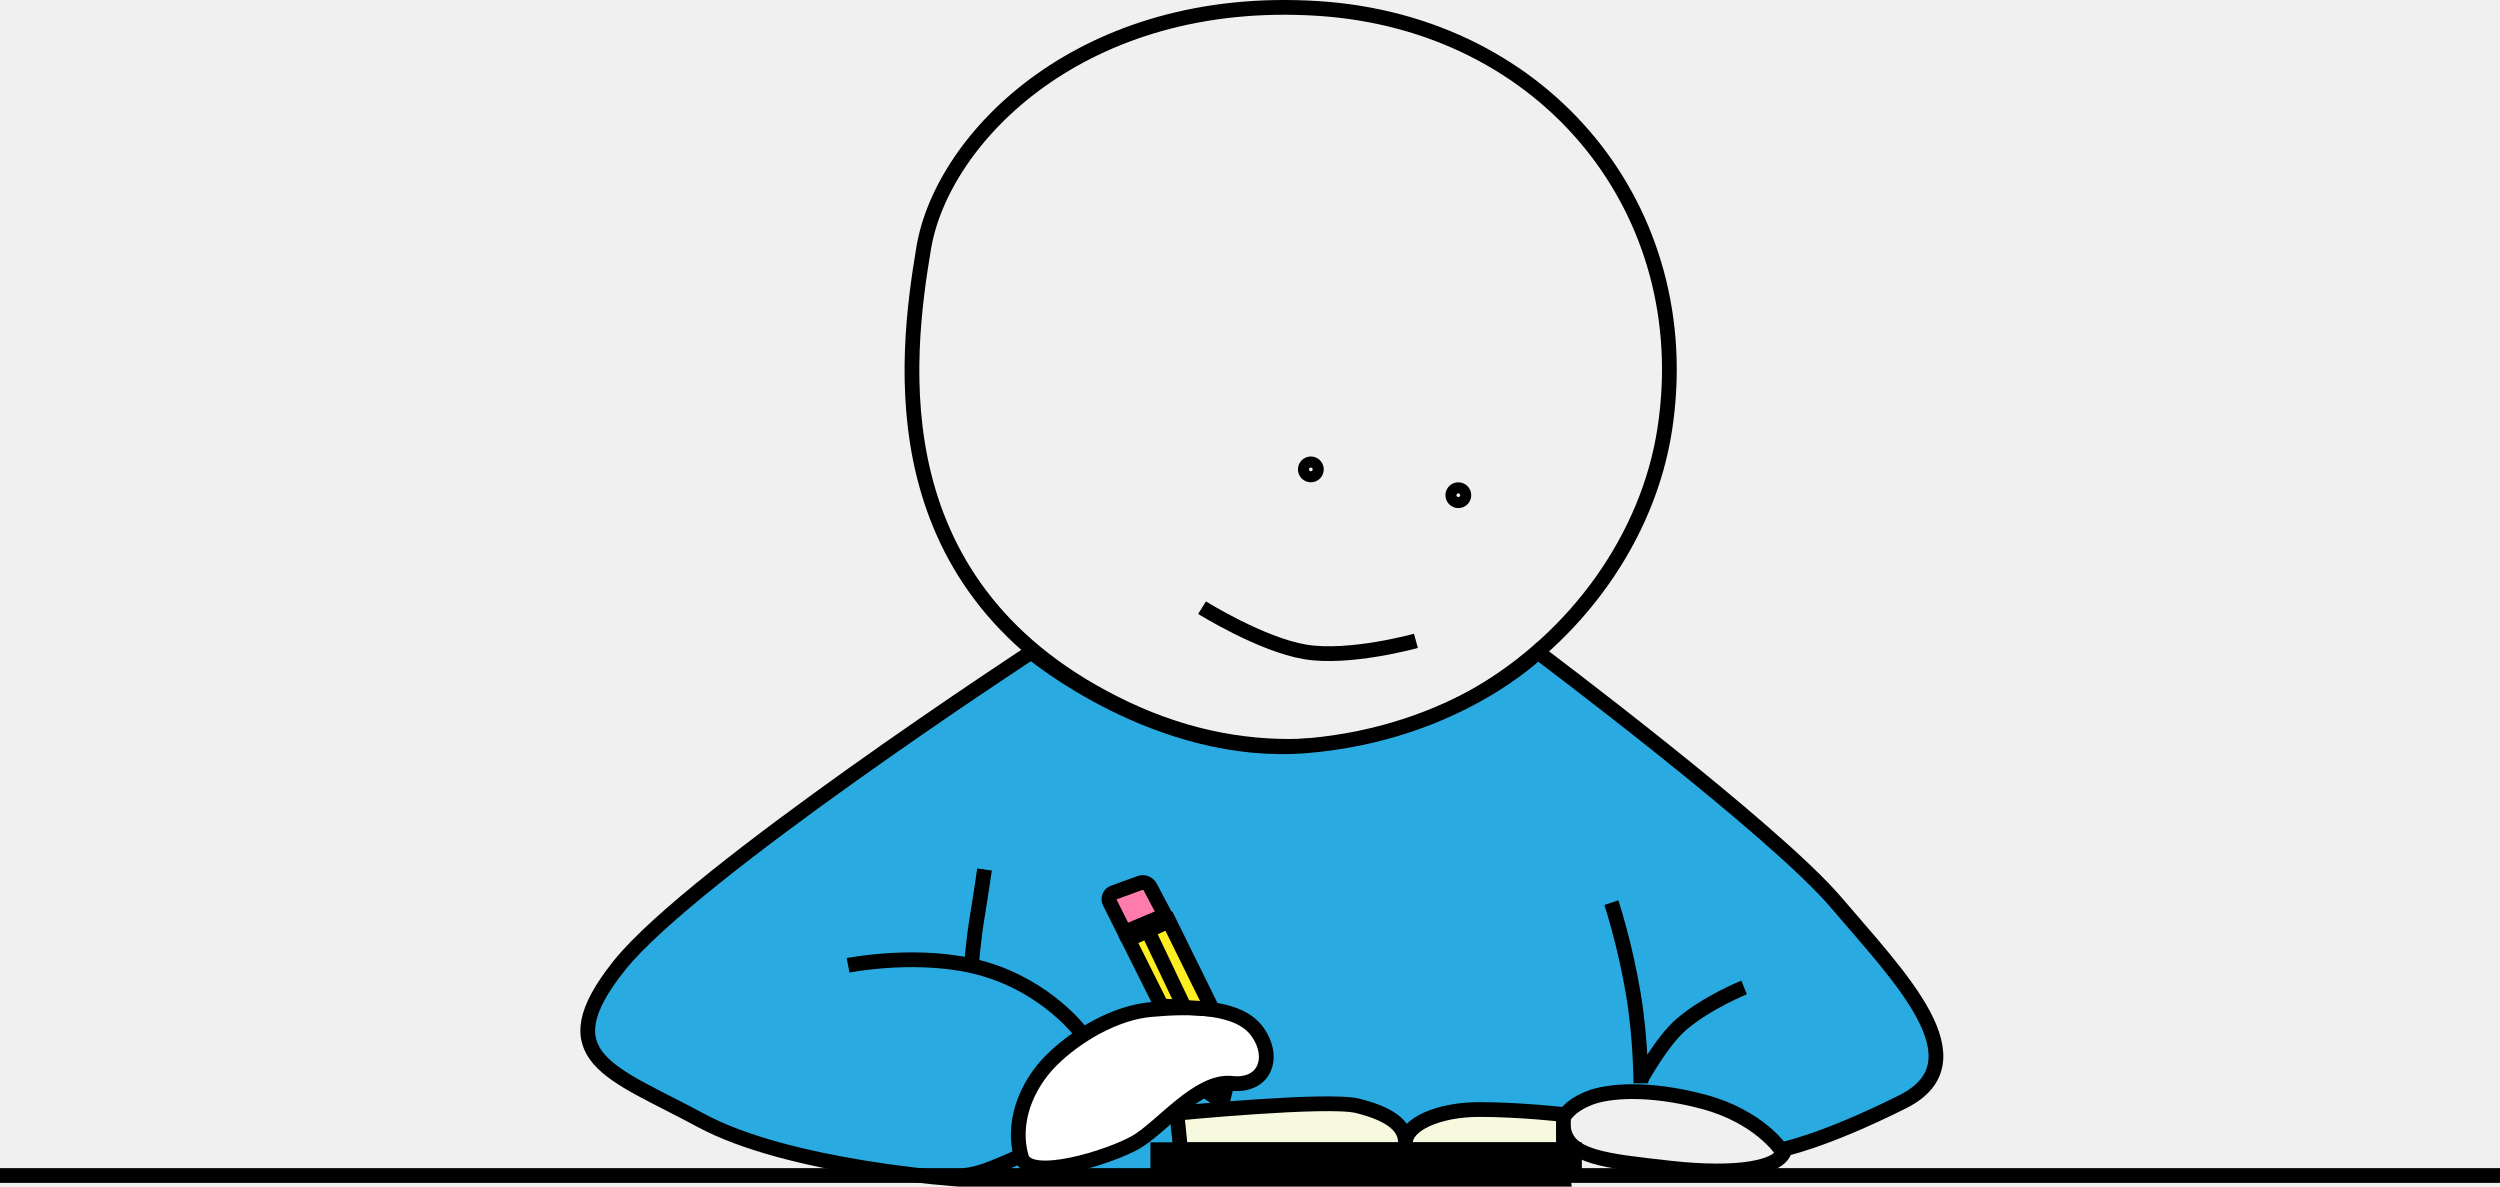
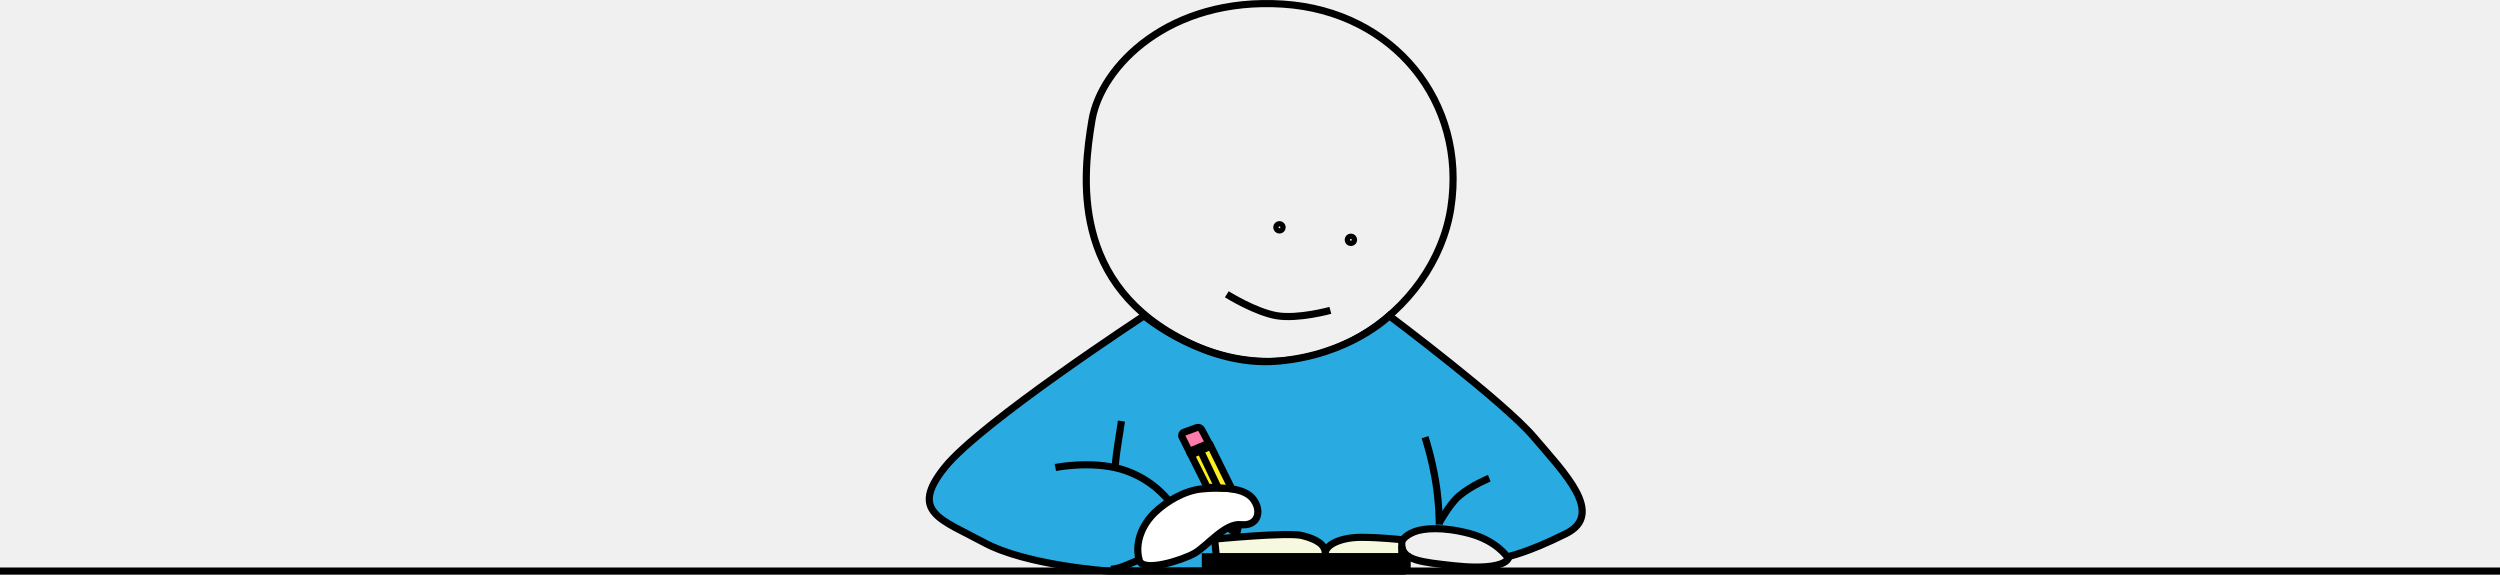
- <svg xmlns="http://www.w3.org/2000/svg" version="1.1" x="0px" y="0px" viewBox="0 0 678 321.8" style="enable-background:new 0 0 678 321.8;" xml:space="preserve">
+ <svg xmlns="http://www.w3.org/2000/svg" version="1.1" x="0px" y="0px" viewBox="0 0 1400 321.8" style="enable-background:new 0 0 1400 321.8;" xml:space="preserve">
  <style type="text/css">
	.st0{display:none;}
	.st1{display:inline;}
	.st2{fill:none;stroke:#000000;stroke-width:4;stroke-miterlimit:10;}
	.st3{fill:#29ABE2;stroke:#000000;stroke-width:4;stroke-miterlimit:10;}
	.st4{fill:#F7F9DE;stroke:#000000;stroke-width:4;stroke-miterlimit:10;}
	.st5{stroke:#000000;stroke-width:4;stroke-miterlimit:10;}
	.st6{fill:#FFFFFF;stroke:#000000;stroke-width:4;stroke-miterlimit:10;}
	.st7{fill:#FCEE21;stroke:#000000;stroke-width:4;stroke-miterlimit:10;}
	.st8{fill:#FF7BAC;stroke:#000000;stroke-width:4;stroke-miterlimit:10;}
</style>
  <g id="Layer_2" class="st0">
    <g class="st1">
      <g>
-         <path d="M50,320.8c13.345,0,26.691,0,40.036,0c34.457,0,68.913,0,103.369,0c46.59,0,93.18,0,139.77,0     c50.19,0,100.379,0,150.569,0c45.319,0,90.637,0,135.956,0c4.767,0,9.534,0,14.3,0c1.93,0,1.934-3,0-3     c-43.883,0-87.766,0-131.649,0c-50.248,0-100.496,0-150.744,0c-47.498,0-94.995,0-142.493,0c-36.315,0-72.629,0-108.944,0     c-11.336,0-22.672,0-34.008,0c-4.913,0-10.637-0.82-15.501,0c-0.208,0.035-0.448,0-0.661,0C48.07,317.8,48.066,320.8,50,320.8     L50,320.8z" />
+         <path d="M411,320.8c13.345,0,26.691,0,40.036,0c34.457,0,68.913,0,103.37,0c46.59,0,93.18,0,139.77,0     c50.19,0,100.379,0,150.569,0c45.319,0,90.637,0,135.956,0c4.767,0,9.534,0,14.3,0c1.93,0,1.934-3,0-3     c-43.883,0-87.766,0-131.649,0c-50.248,0-100.496,0-150.744,0c-47.498,0-94.995,0-142.493,0c-36.315,0-72.629,0-108.944,0     c-11.336,0-22.672,0-34.008,0c-4.913,0-10.637-0.82-15.501,0c-0.208,0.035-0.448,0-0.661,0C409.07,317.8,409.066,320.8,411,320.8     L411,320.8z" />
      </g>
    </g>
    <g class="st1">
      <g>
-         <path d="M316,317.841c38,0,76,0,114,0c3.913,0,3.919-6.081,0-6.081c-38,0-76,0-114,0C312.087,311.76,312.081,317.841,316,317.841     L316,317.841z" />
+         <path d="M677,317.841c38,0,76,0,114,0c3.913,0,3.919-6.081,0-6.081c-38,0-76,0-114,0C673.087,311.76,673.081,317.841,677,317.841     L677,317.841z" />
      </g>
    </g>
    <g class="st1">
      <g>
-         <path d="M277.94,176.773c-36.488,19.4-68.33,45.969-99.22,73.14c-11.074,9.742-30.014,25.297-13.772,39.553     c14.158,12.426,32.937,18.7,50.839,23.401c18.964,4.979,40.578,10.995,59.469,2.729c1.765-0.772,0.239-3.358-1.514-2.59     c-16.553,7.243-35.498,2.396-52.208-1.768c-16.753-4.175-33.708-9.259-48.118-19.076c-3.672-2.502-8.046-5.407-10.411-9.296     c-3.622-5.953-0.268-12.826,3.718-17.616c5.408-6.499,12.514-11.825,18.857-17.371c13.913-12.165,28.013-24.141,42.73-35.329     c16.205-12.318,33.161-23.624,51.145-33.186C281.16,178.457,279.646,175.866,277.94,176.773L277.94,176.773z" />
+         <path d="M638.94,176.773c-36.488,19.4-68.33,45.969-99.22,73.14c-11.074,9.742-30.014,25.297-13.772,39.553     c14.157,12.426,32.937,18.7,50.839,23.401c18.964,4.979,40.578,10.995,59.469,2.729c1.765-0.772,0.239-3.358-1.514-2.59     c-16.553,7.243-35.498,2.396-52.208-1.768c-16.753-4.175-33.708-9.259-48.118-19.076c-3.672-2.502-8.046-5.407-10.411-9.296     c-3.622-5.953-0.268-12.826,3.718-17.616c5.408-6.499,12.514-11.825,18.857-17.371c13.913-12.165,28.013-24.141,42.73-35.329     c16.205-12.318,33.161-23.624,51.145-33.186C642.16,178.457,640.646,175.866,638.94,176.773L638.94,176.773z" />
      </g>
    </g>
    <g class="st1">
      <g>
-         <path d="M229.672,262.903c21.676-2.589,45.188-0.414,61.254,15.965c1.354,1.381,3.475-0.741,2.121-2.121     c-16.609-16.932-40.9-19.529-63.375-16.844C227.779,260.129,227.756,263.132,229.672,262.903L229.672,262.903z" />
+         <path d="M590.672,262.903c21.676-2.589,45.188-0.414,61.254,15.965c1.354,1.381,3.475-0.741,2.121-2.121     c-16.609-16.932-40.9-19.529-63.375-16.844C588.779,260.129,588.756,263.132,590.672,262.903L590.672,262.903z" />
      </g>
    </g>
    <g class="st1">
      <g>
-         <path d="M265.377,236.355c-1.969,8.179-3.673,16.491-3.377,24.945c0.067,1.925,3.068,1.934,3,0     c-0.286-8.198,1.361-16.217,3.27-24.148C268.722,235.277,265.83,234.476,265.377,236.355L265.377,236.355z" />
+         <path d="M626.378,236.355c-1.969,8.179-3.673,16.491-3.378,24.945c0.067,1.925,3.068,1.934,3,0     c-0.286-8.198,1.361-16.217,3.27-24.148C629.722,235.277,626.83,234.476,626.378,236.355L626.378,236.355z" />
      </g>
    </g>
    <g class="st1">
      <g>
-         <path d="M277.459,313.849c-0.829-15.018,9.417-31.058,23.909-35.725c9.995-3.218,36.453-7.622,40.323,6.594     c1.457,5.353-2.171,8.605-7.417,8.01c-2.303-0.261-4.186-0.434-6.457,0.292c-4.896,1.565-8.447,5.834-12.228,9.059     c-5.592,4.77-12.116,8.477-19.078,10.833c-2.829,0.957-5.74,1.722-8.685,2.22c-4.585,0.774-6.627-0.298-10.569-2.127     c-1.74-0.807-3.266,1.778-1.514,2.59c5.088,2.361,8.027,3.368,13.684,2.288c6.795-1.297,13.386-3.812,19.352-7.307     c5.794-3.394,10.189-8.141,15.498-12.131c3.752-2.819,6.426-2.876,11.003-2.5c2.196,0.18,4.076-0.006,5.917-1.303     c9.581-6.751,0.439-18.047-7.392-20.77c-6.455-2.245-13.474-1.85-20.154-1.1c-6.106,0.686-12.325,1.648-17.902,4.359     c-13.134,6.384-22.087,22.291-21.29,36.718C274.565,315.769,277.566,315.781,277.459,313.849L277.459,313.849z" />
+         <path d="M638.459,313.849c-0.829-15.018,9.417-31.058,23.909-35.725c9.995-3.218,36.453-7.622,40.323,6.594     c1.457,5.353-2.171,8.605-7.417,8.01c-2.303-0.261-4.186-0.434-6.457,0.292c-4.896,1.565-8.447,5.834-12.228,9.059     c-5.592,4.77-12.116,8.477-19.078,10.833c-2.829,0.957-5.74,1.722-8.685,2.22c-4.585,0.774-6.627-0.298-10.569-2.127     c-1.74-0.807-3.266,1.778-1.514,2.59c5.088,2.361,8.027,3.368,13.684,2.288c6.795-1.297,13.385-3.812,19.352-7.307     c5.794-3.394,10.189-8.141,15.498-12.131c3.752-2.819,6.426-2.876,11.003-2.5c2.196,0.18,4.076-0.006,5.917-1.303     c9.581-6.751,0.439-18.047-7.392-20.77c-6.455-2.245-13.474-1.85-20.154-1.1c-6.106,0.686-12.325,1.648-17.902,4.359     c-13.134,6.384-22.087,22.291-21.29,36.718C635.565,315.769,638.566,315.781,638.459,313.849L638.459,313.849z" />
      </g>
    </g>
    <g class="st1">
      <g>
-         <path d="M321.884,311.29c-0.284-1.678-1.751-5.482-1.389-6.856c0.206-0.782,1.84-0.726,3.27-0.914     c1.506-0.197,3.013-0.383,4.522-0.552c5.682-0.633,11.386-1.067,17.099-1.301c5.397-0.221,10.8-0.266,16.2-0.13     c6.099,0.154,17.477-0.22,18.007,8.247c0.123,1.965,3.198,1.979,3.074,0c-0.733-11.712-15.398-11.26-23.94-11.375     c-6.989-0.094-13.981,0.111-20.953,0.614c-5.956,0.43-13.319,0.22-18.989,2.233c-0.474,0.168-0.982,0.533-1.074,1.074     c-0.532,3.149,0.679,6.66,1.207,9.777C319.25,314.054,322.213,313.229,321.884,311.29L321.884,311.29z" />
+         <path d="M682.884,311.29c-0.284-1.678-1.751-5.482-1.389-6.856c0.206-0.782,1.84-0.726,3.27-0.914     c1.506-0.197,3.013-0.383,4.522-0.552c5.682-0.633,11.386-1.067,17.099-1.301c5.397-0.221,10.8-0.266,16.2-0.13     c6.099,0.154,17.477-0.22,18.007,8.247c0.123,1.965,3.198,1.979,3.074,0c-0.733-11.712-15.398-11.26-23.94-11.375     c-6.989-0.094-13.981,0.111-20.953,0.614c-5.956,0.43-13.319,0.22-18.989,2.233c-0.474,0.168-0.982,0.533-1.074,1.074     c-0.532,3.149,0.679,6.66,1.207,9.777C680.25,314.054,683.213,313.229,682.884,311.29L682.884,311.29z" />
      </g>
    </g>
    <g class="st1">
      <g>
-         <path d="M382.952,311.04c-1.475-9.014,17.163-8.977,22.196-8.829c6.473,0.19,12.902,1.066,19.352,1.589     c1.924,0.156,1.914-2.845,0-3c-9.879-0.801-19.891-2.523-29.79-1.076c-6.591,0.963-16.021,3.739-14.651,12.113     C380.37,313.738,383.262,312.932,382.952,311.04L382.952,311.04z" />
+         <path d="M743.952,311.04c-1.475-9.014,17.163-8.977,22.196-8.829c6.473,0.19,12.902,1.066,19.352,1.589     c1.924,0.156,1.914-2.845,0-3c-9.879-0.801-19.891-2.523-29.79-1.076c-6.591,0.963-16.021,3.739-14.651,12.113     C741.37,313.738,744.262,312.932,743.952,311.04L743.952,311.04z" />
      </g>
    </g>
    <g class="st1">
      <g>
-         <path d="M471.054,267.305c-12.765,3.691-22.678,13.359-26.731,26.006c-0.591,1.843,2.305,2.632,2.893,0.798     c3.73-11.639,12.903-20.518,24.636-23.911C473.702,269.663,472.915,266.767,471.054,267.305L471.054,267.305z" />
+         <path d="M832.054,267.305c-12.765,3.691-22.678,13.359-26.731,26.006c-0.591,1.843,2.305,2.632,2.893,0.798     c3.73-11.639,12.903-20.518,24.636-23.911C834.702,269.663,833.915,266.767,832.054,267.305L832.054,267.305z" />
      </g>
    </g>
    <g class="st1">
      <g>
-         <path d="M444.27,293.055c-8.651-0.886-27.152,6.194-19.035,17.578c3.711,5.205,11.219,5.788,16.969,6.606     c8.227,1.17,16.529,1.762,24.84,1.728c4.976-0.02,12.102,0.671,15.957-3.273c2.884-2.952,2.927-7.182-0.183-9.892     c-10.408-9.071-27.107-12.613-40.477-12.863c-1.931-0.036-1.931,2.964,0,3c9.432,0.176,18.725,2.064,27.37,5.879     c3.2,1.413,15.455,6.074,11.169,11.754c-2.525,3.346-10.278,2.38-13.836,2.395c-10.133,0.042-20.576-0.591-30.507-2.67     c-5.682-1.189-14.746-6.183-7.54-12.781c4.161-3.81,9.814-5.021,15.274-4.462C446.189,296.252,446.175,293.25,444.27,293.055     L444.27,293.055z" />
+         <path d="M805.27,293.055c-8.651-0.886-27.152,6.194-19.035,17.578c3.711,5.205,11.219,5.788,16.969,6.606     c8.227,1.17,16.529,1.762,24.84,1.728c4.976-0.02,12.102,0.671,15.957-3.273c2.884-2.952,2.927-7.182-0.183-9.892     c-10.408-9.071-27.107-12.613-40.477-12.863c-1.931-0.036-1.931,2.964,0,3c9.432,0.176,18.725,2.064,27.37,5.879     c3.2,1.413,15.455,6.074,11.169,11.754c-2.525,3.346-10.278,2.38-13.836,2.395c-10.133,0.042-20.577-0.591-30.507-2.67     c-5.682-1.189-14.746-6.183-7.54-12.781c4.161-3.81,9.814-5.021,15.274-4.462C807.189,296.252,807.175,293.25,805.27,293.055     L805.27,293.055z" />
      </g>
    </g>
    <g class="st1">
      <g>
-         <path d="M419.525,176.906c13.983,11.676,27.966,23.352,41.949,35.028c12.092,10.097,24.307,20.128,35.29,31.452     c10.843,11.18,23.742,25.491,26.882,41.268c2.065,10.375-10.265,13.118-17.381,16.931c-7.249,3.884-14.391,7.708-22.765,8.216     c-1.918,0.116-1.932,3.117,0,3c7.799-0.473,14.658-3.507,21.476-7.119c3.757-1.99,7.479-4,11.333-5.798     c3.005-1.402,6.193-2.818,8.338-5.463c4.547-5.605,1.471-13.424-1.066-19.223c-3.557-8.128-8.789-15.468-14.353-22.333     c-11.664-14.391-25.819-26.481-39.975-38.326c-15.855-13.267-31.738-26.502-47.607-39.753     C420.174,173.555,418.04,175.667,419.525,176.906L419.525,176.906z" />
+         <path d="M780.525,176.906c13.983,11.676,27.966,23.352,41.949,35.028c12.092,10.097,24.307,20.128,35.29,31.452     c10.843,11.18,23.742,25.491,26.882,41.268c2.065,10.375-10.265,13.118-17.381,16.931c-7.249,3.884-14.391,7.708-22.765,8.216     c-1.918,0.116-1.932,3.117,0,3c7.799-0.473,14.658-3.507,21.476-7.119c3.757-1.99,7.479-4,11.333-5.798     c3.005-1.402,6.193-2.818,8.338-5.463c4.547-5.605,1.471-13.424-1.066-19.223c-3.557-8.128-8.789-15.468-14.353-22.333     c-11.664-14.391-25.819-26.481-39.975-38.326c-15.855-13.267-31.738-26.502-47.607-39.753     C781.174,173.555,779.04,175.667,780.525,176.906L780.525,176.906z" />
      </g>
    </g>
    <g class="st1">
      <g>
-         <path d="M436.467,247.08c4.455,14.923,6.864,30.675,7.533,46.221c0.083,1.923,3.083,1.934,3,0     c-0.679-15.793-3.115-31.862-7.64-47.018C438.809,244.437,435.913,245.223,436.467,247.08L436.467,247.08z" />
+         <path d="M797.467,247.08c4.455,14.923,6.864,30.675,7.533,46.221c0.083,1.923,3.083,1.934,3,0     c-0.679-15.793-3.115-31.862-7.64-47.018C799.809,244.437,796.913,245.223,797.467,247.08L797.467,247.08z" />
      </g>
    </g>
    <g class="st1">
      <g>
-         <path d="M247.946,108.902c-2.626-17.866,0.888-38.104,8.31-54.485c8.348-18.423,26.076-31.122,44.099-39.142     C334.05,0.28,377.012-1.104,408.513,20.053c18.29,12.284,29.317,31.683,35.697,52.375c6.41,20.79,8.42,43.88,1.068,64.707     c-7.504,21.257-25.56,37.289-43.974,49.306c-19.744,12.885-41.968,19.181-65.428,14.54c-12.36-2.445-24.147-7.246-35.221-13.182     c-5.651-3.029-11.137-6.365-16.477-9.914c-5.545-3.686-9.462-8.036-13.472-13.302c-7.066-9.281-13.345-17.597-16.999-28.872     c-2.931-9.043-4.437-18.423-5.761-27.81c-0.269-1.904-3.16-1.094-2.893,0.798c2.76,19.566,7.135,37.794,19.908,53.365     c3.625,4.42,6.751,9.346,10.925,13.295c4.126,3.904,9.303,6.863,14.131,9.801c10.043,6.111,20.642,11.431,31.808,15.167     c22.452,7.511,45.6,6.873,67.067-3.397c19.919-9.529,39.983-25.115,51.933-43.88c12.297-19.31,14.141-43.015,10.239-65.124     c-3.917-22.197-13.125-45.167-29.487-61.123c-28.385-27.681-73.444-31.05-109.66-19.197c-21.408,7.007-44.251,19.98-55.673,40.18     c-10.077,17.824-14.161,41.706-11.192,61.913C245.333,111.602,248.224,110.793,247.946,108.902L247.946,108.902z" />
+         <path d="M608.946,108.902c-2.626-17.866,0.888-38.104,8.31-54.485c8.347-18.423,26.076-31.122,44.099-39.142     C695.05,0.28,738.012-1.104,769.513,20.053c18.29,12.284,29.317,31.683,35.697,52.375c6.41,20.79,8.42,43.88,1.068,64.707     c-7.504,21.257-25.56,37.289-43.974,49.306c-19.744,12.885-41.968,19.181-65.429,14.54c-12.36-2.445-24.147-7.246-35.221-13.182     c-5.651-3.029-11.138-6.365-16.477-9.914c-5.545-3.686-9.462-8.036-13.472-13.302c-7.066-9.281-13.345-17.597-16.999-28.872     c-2.931-9.043-4.437-18.423-5.761-27.81c-0.268-1.904-3.16-1.094-2.893,0.798c2.76,19.566,7.135,37.794,19.908,53.365     c3.625,4.42,6.751,9.346,10.925,13.295c4.126,3.904,9.302,6.863,14.131,9.801c10.043,6.111,20.642,11.431,31.808,15.167     c22.452,7.511,45.6,6.873,67.067-3.397c19.919-9.529,39.983-25.115,51.933-43.88c12.297-19.31,14.141-43.015,10.239-65.124     c-3.917-22.197-13.125-45.167-29.487-61.123c-28.385-27.681-73.444-31.05-109.66-19.197c-21.408,7.007-44.251,19.98-55.673,40.18     c-10.077,17.824-14.161,41.706-11.192,61.913C606.333,111.602,609.224,110.793,608.946,108.902L608.946,108.902z" />
      </g>
    </g>
-     <path class="st1" d="M397.848,134.21c0.243,2.226-0.95,3.71-2.955,3.645c-0.9-0.029-2.23-1.735-2.504-2.885   c-0.499-2.103,1.21-4.855,2.571-4.673C397.137,130.588,397.809,132.222,397.848,134.21z" />
-     <path class="st1" d="M351.696,128.71c0.381-3.073,2.56-5.276,4.743-5.186c0.566,0.023,1.467,1.175,1.546,1.882   c0.175,1.571-3.337,5.192-4.865,4.94C352.419,130.231,351.907,128.972,351.696,128.71z" />
+     <path class="st1" d="M758.848,134.21c0.243,2.226-0.95,3.71-2.955,3.645c-0.9-0.029-2.23-1.735-2.504-2.885   c-0.499-2.103,1.21-4.855,2.571-4.673C758.137,130.588,758.809,132.222,758.848,134.21z" />
+     <path class="st1" d="M712.696,128.71c0.381-3.073,2.56-5.276,4.743-5.186c0.566,0.023,1.467,1.175,1.546,1.882   c0.175,1.571-3.337,5.192-4.865,4.94C713.419,130.231,712.907,128.972,712.696,128.71z" />
    <g class="st1">
      <g>
-         <path d="M324.98,166.288c17.448,11.92,39.478,15.342,59.731,9.336c1.847-0.548,1.06-3.444-0.798-2.893     c-19.542,5.795-40.594,2.461-57.419-9.033C324.896,162.606,323.394,165.204,324.98,166.288L324.98,166.288z" />
+         <path d="M685.981,166.288c17.448,11.92,39.478,15.342,59.731,9.336c1.847-0.548,1.06-3.444-0.797-2.893     c-19.542,5.795-40.594,2.461-57.419-9.033C685.896,162.606,684.394,165.204,685.981,166.288L685.981,166.288z" />
      </g>
    </g>
    <g class="st1">
      <g>
-         <path d="M315.946,272.902c-4.293-10.496-9.707-20.505-14-31c-0.23,0.565-0.46,1.129-0.689,1.694     c1.941-0.884,4.496-2.602,6.569-2.908c1.633-0.241,1.824-0.9,3.195,1.16c0.207,0.31,0.495,1.23,0.612,1.512     c1.351,3.248,2.963,6.405,4.495,9.571c3.396,7.018,6.983,13.967,10.077,21.127c0.764,1.767,3.349,0.241,2.59-1.514     c-3.901-9.029-8.536-17.732-12.713-26.634c-1.205-2.569-2.042-7.31-4.806-8.698c-3.114-1.564-8.714,2.51-11.534,3.793     c-0.54,0.246-0.919,1.132-0.689,1.694c4.293,10.496,9.707,20.505,14,31C313.775,275.462,316.678,274.691,315.946,272.902     L315.946,272.902z" />
+         <path d="M676.946,272.902c-4.293-10.496-9.707-20.505-14-31c-0.23,0.565-0.46,1.129-0.689,1.694     c1.941-0.884,4.496-2.602,6.569-2.908c1.633-0.241,1.824-0.9,3.195,1.16c0.207,0.31,0.495,1.23,0.612,1.512     c1.351,3.248,2.963,6.405,4.495,9.571c3.396,7.018,6.983,13.967,10.077,21.127c0.764,1.767,3.349,0.241,2.59-1.514     c-3.901-9.029-8.536-17.732-12.713-26.634c-1.205-2.569-2.042-7.31-4.806-8.698c-3.114-1.564-8.714,2.51-11.534,3.793     c-0.54,0.246-0.919,1.132-0.689,1.694c4.293,10.496,9.707,20.505,14,31C674.775,275.462,677.678,274.691,676.946,272.902     L676.946,272.902z" />
      </g>
    </g>
    <g class="st1">
      <g>
-         <path d="M325.903,296.792c1.701,2.047,3.664,3.811,5.842,5.338c0.891,0.625,2.361-0.198,2.257-1.295     c-0.175-1.858-0.1-3.675-0.002-5.535c0.102-1.929-2.898-1.924-3,0c-0.099,1.86-0.174,3.676,0.002,5.535     c0.752-0.432,1.505-0.863,2.257-1.295c-1.965-1.379-3.702-3.024-5.235-4.869C326.789,293.184,324.677,295.316,325.903,296.792     L325.903,296.792z" />
+         <path d="M686.903,296.792c1.701,2.047,3.664,3.811,5.842,5.338c0.891,0.625,2.361-0.198,2.257-1.295     c-0.175-1.858-0.1-3.675-0.002-5.535c0.102-1.929-2.898-1.924-3,0c-0.099,1.86-0.174,3.676,0.002,5.535     c0.752-0.432,1.505-0.863,2.257-1.295c-1.965-1.379-3.702-3.024-5.235-4.869C687.789,293.184,685.677,295.316,686.903,296.792     L686.903,296.792z" />
      </g>
    </g>
    <g class="st1">
      <g>
-         <path d="M305.634,250.624c2.369-0.895,4.737-1.79,7.106-2.685c1.789-0.676,1.014-3.577-0.798-2.893     c-2.369,0.895-4.737,1.79-7.106,2.685C303.047,248.407,303.823,251.308,305.634,250.624L305.634,250.624z" />
+         <path d="M666.634,250.624c2.369-0.895,4.737-1.79,7.106-2.685c1.789-0.676,1.014-3.577-0.798-2.893     c-2.369,0.895-4.737,1.79-7.106,2.685C664.047,248.407,664.823,251.308,666.634,250.624L666.634,250.624z" />
      </g>
    </g>
    <g class="st1">
      <g>
-         <path d="M307.634,254.624c2.369-0.895,4.737-1.79,7.106-2.685c1.789-0.676,1.014-3.577-0.798-2.893     c-2.369,0.895-4.737,1.79-7.106,2.685C305.047,252.407,305.823,255.308,307.634,254.624L307.634,254.624z" />
+         <path d="M668.634,254.624c2.369-0.895,4.737-1.79,7.106-2.685c1.789-0.676,1.014-3.577-0.798-2.893     c-2.369,0.895-4.737,1.79-7.106,2.685C666.047,252.407,666.823,255.308,668.634,254.624L668.634,254.624z" />
      </g>
    </g>
    <g class="st1">
      <g>
-         <path d="M309.322,253.02c3.581,6.875,6.647,13.997,9.883,21.038c0.805,1.752,3.392,0.23,2.59-1.514     c-3.236-7.041-6.302-14.162-9.883-21.038C311.02,249.793,308.43,251.308,309.322,253.02L309.322,253.02z" />
+         <path d="M670.322,253.02c3.581,6.875,6.647,13.997,9.883,21.038c0.805,1.752,3.392,0.23,2.59-1.514     c-3.236-7.041-6.302-14.162-9.883-21.038C672.02,249.793,669.43,251.308,670.322,253.02L670.322,253.02z" />
      </g>
    </g>
    <g class="st1">
      <g>
-         <path d="M432.199,319.364c3.826,0,3.832-5.946,0-5.946C428.373,313.418,428.367,319.364,432.199,319.364L432.199,319.364z" />
+         <path d="M793.199,319.364c3.826,0,3.832-5.946,0-5.946C789.373,313.418,789.367,319.364,793.199,319.364L793.199,319.364z" />
      </g>
    </g>
    <g class="st1">
      <g>
-         <path d="M435.749,319.981c3.826,0,3.832-5.946,0-5.946C431.923,314.036,431.917,319.981,435.749,319.981L435.749,319.981z" />
+         <path d="M796.749,319.981c3.826,0,3.832-5.946,0-5.946C792.923,314.036,792.917,319.981,796.749,319.981L796.749,319.981z" />
      </g>
    </g>
    <g class="st1">
      <g>
-         <path d="M438,318.8c2.667,0,5.333,0,8,0c1.93,0,1.934-3,0-3c-2.667,0-5.333,0-8,0C436.07,315.8,436.066,318.8,438,318.8     L438,318.8z" />
+         <path d="M799,318.8c2.667,0,5.333,0,8,0c1.93,0,1.934-3,0-3c-2.667,0-5.333,0-8,0C797.07,315.8,797.066,318.8,799,318.8     L799,318.8z" />
      </g>
    </g>
  </g>
  <g id="body">
-     <path class="st2" d="M357.5,2.3c-63.875-4.121-102,35-107,65s-13,93,55,125s137-17,146-76S419.5,6.3,357.5,2.3z" />
-     <circle class="st2" cx="355.5" cy="127.3" r="1.5" />
-     <circle class="st2" cx="395.5" cy="134.3" r="1.5" />
-     <path class="st2" d="M326,164.8c0,0,16,10,28,12s30-3,30-3" />
-     <path class="st3" d="M279.698,176.845c0,0,34.302,28.826,74.802,25.391s62.534-25.391,62.534-25.391S481,224.8,498,244.8   s40,43,18,54s-33,13-33,13s-6-9-21-13s-26-3-31-1s-8,5-8,9s1,13,1,13H260c0,0-46-3-70-16s-42-17-22-42   S279.698,176.845,279.698,176.845z" />
-     <line class="st2" x1="0" y1="318.8" x2="678" y2="318.8" />
+     <path class="st2" d="M718.5,2.3c-63.875-4.121-102,35-107,65s-13,93,55,125s137-17,146-76S780.5,6.3,718.5,2.3z" />
+     <circle class="st2" cx="716.5" cy="127.3" r="1.5" />
+     <circle class="st2" cx="756.5" cy="134.3" r="1.5" />
+     <path class="st2" d="M687,164.8c0,0,16,10,28,12s30-3,30-3" />
+     <path class="st3" d="M640.698,176.845c0,0,34.302,28.826,74.802,25.391s62.534-25.391,62.534-25.391S842,224.8,859,244.8   s40,43,18,54s-33,13-33,13s-6-9-21-13s-26-3-31-1s-8,5-8,9s1,13,1,13H621c0,0-46-3-70-16s-42-17-22-42   S640.698,176.845,640.698,176.845z" />
+     <line class="st2" x1="0" y1="319.8" x2="1400" y2="319.8" />
  </g>
  <g id="book">
-     <path class="st4" d="M424,302.253v9.547H320.17l-1-9.898c0,0,41-4,49-2s13,5,13,10c0-5,9-9,20-9S424,302.253,424,302.253z" />
-     <rect x="314" y="311.8" class="st5" width="113" height="6" />
+     <path class="st4" d="M785,302.253v9.547H681.17l-1-9.898c0,0,41-4,49-2s13,5,13,10c0-5,9-9,20-9S785,302.253,785,302.253z" />
+     <rect x="675" y="311.8" class="st5" width="113" height="6" />
  </g>
  <g id="hands_and_lines">
-     <path class="st2" d="M445,292.8c0,0,5.631-10.398,11-15c7-6,17-10,17-10" />
-     <path class="st2" d="M437,244.8c0,0,3.646,10.877,6,25c2,12,2,24,2,24" />
-     <path class="st2" d="M484,311.8c-1,5-13,7-31,5s-28-3-29-11" />
-     <path class="st2" d="M230,261.8c0,0,20-4,37,1s26,17,26,17" />
-     <path class="st2" d="M267,235.8c0,0-1.014,7.082-2,13c-1,6-1.561,13.09-1.561,13.09" />
-     <path class="st2" d="M276,313.8c0,0-2,1-7,3s-8,2-8,2" />
-     <path class="st6" d="M279.115,295.858c1.565-3.112,3.671-5.974,6.122-8.405c6.694-6.639,17.237-12.786,26.763-13.652   c11-1,24-1,29,6s2,15-7,14s-19,12-26,16s-29.019,10.934-31,4C275.26,307.711,276.332,301.39,279.115,295.858z" />
-     <polygon class="st7" points="317,249.8 328.77,273.682 315,272.8 306,254.8  " />
-     <path class="st3" d="M303.887,249.8" />
-     <line class="st3" x1="321" y1="272.8" x2="311" y2="251.8" />
-     <polyline class="st2" points="326.963,295.731 331.502,298.997 333,292.8  " />
-     <path class="st3" d="M306.245,254.067" />
-     <path class="st8" d="M315.963,248.177l-4.037-7.628c-0.531-1.002-1.719-1.46-2.785-1.073l-7.187,2.613   c-1.041,0.378-1.519,1.579-1.024,2.57l4.07,8.14L315.963,248.177z" />
+     <path class="st2" d="M806,292.8c0,0,5.631-10.398,11-15c7-6,17-10,17-10" />
+     <path class="st2" d="M798,244.8c0,0,3.646,10.877,6,25c2,12,2,24,2,24" />
+     <path class="st2" d="M845,311.8c-1,5-13,7-31,5s-28-3-29-11" />
+     <path class="st2" d="M591,261.8c0,0,20-4,37,1s26,17,26,17" />
+     <path class="st2" d="M628,235.8c0,0-1.014,7.082-2,13c-1,6-1.561,13.09-1.561,13.09" />
+     <path class="st2" d="M637,313.8c0,0-2,1-7,3s-8,2-8,2" />
+     <path class="st6" d="M640.115,295.858c1.565-3.112,3.671-5.974,6.122-8.405c6.694-6.639,17.237-12.786,26.763-13.652   c11-1,24-1,29,6s2,15-7,14s-19,12-26,16s-29.019,10.934-31,4C636.26,307.711,637.332,301.39,640.115,295.858z" />
+     <polygon class="st7" points="678,249.8 689.77,273.682 676,272.8 667,254.8  " />
+     <path class="st3" d="M664.887,249.8" />
+     <line class="st3" x1="682" y1="272.8" x2="672" y2="251.8" />
+     <polyline class="st2" points="687.963,295.731 692.502,298.997 694,292.8  " />
+     <path class="st3" d="M667.245,254.067" />
+     <path class="st8" d="M676.963,248.177l-4.037-7.628c-0.531-1.002-1.719-1.46-2.785-1.073l-7.187,2.613   c-1.041,0.378-1.519,1.579-1.024,2.57l4.07,8.14L676.963,248.177z" />
  </g>
</svg>
